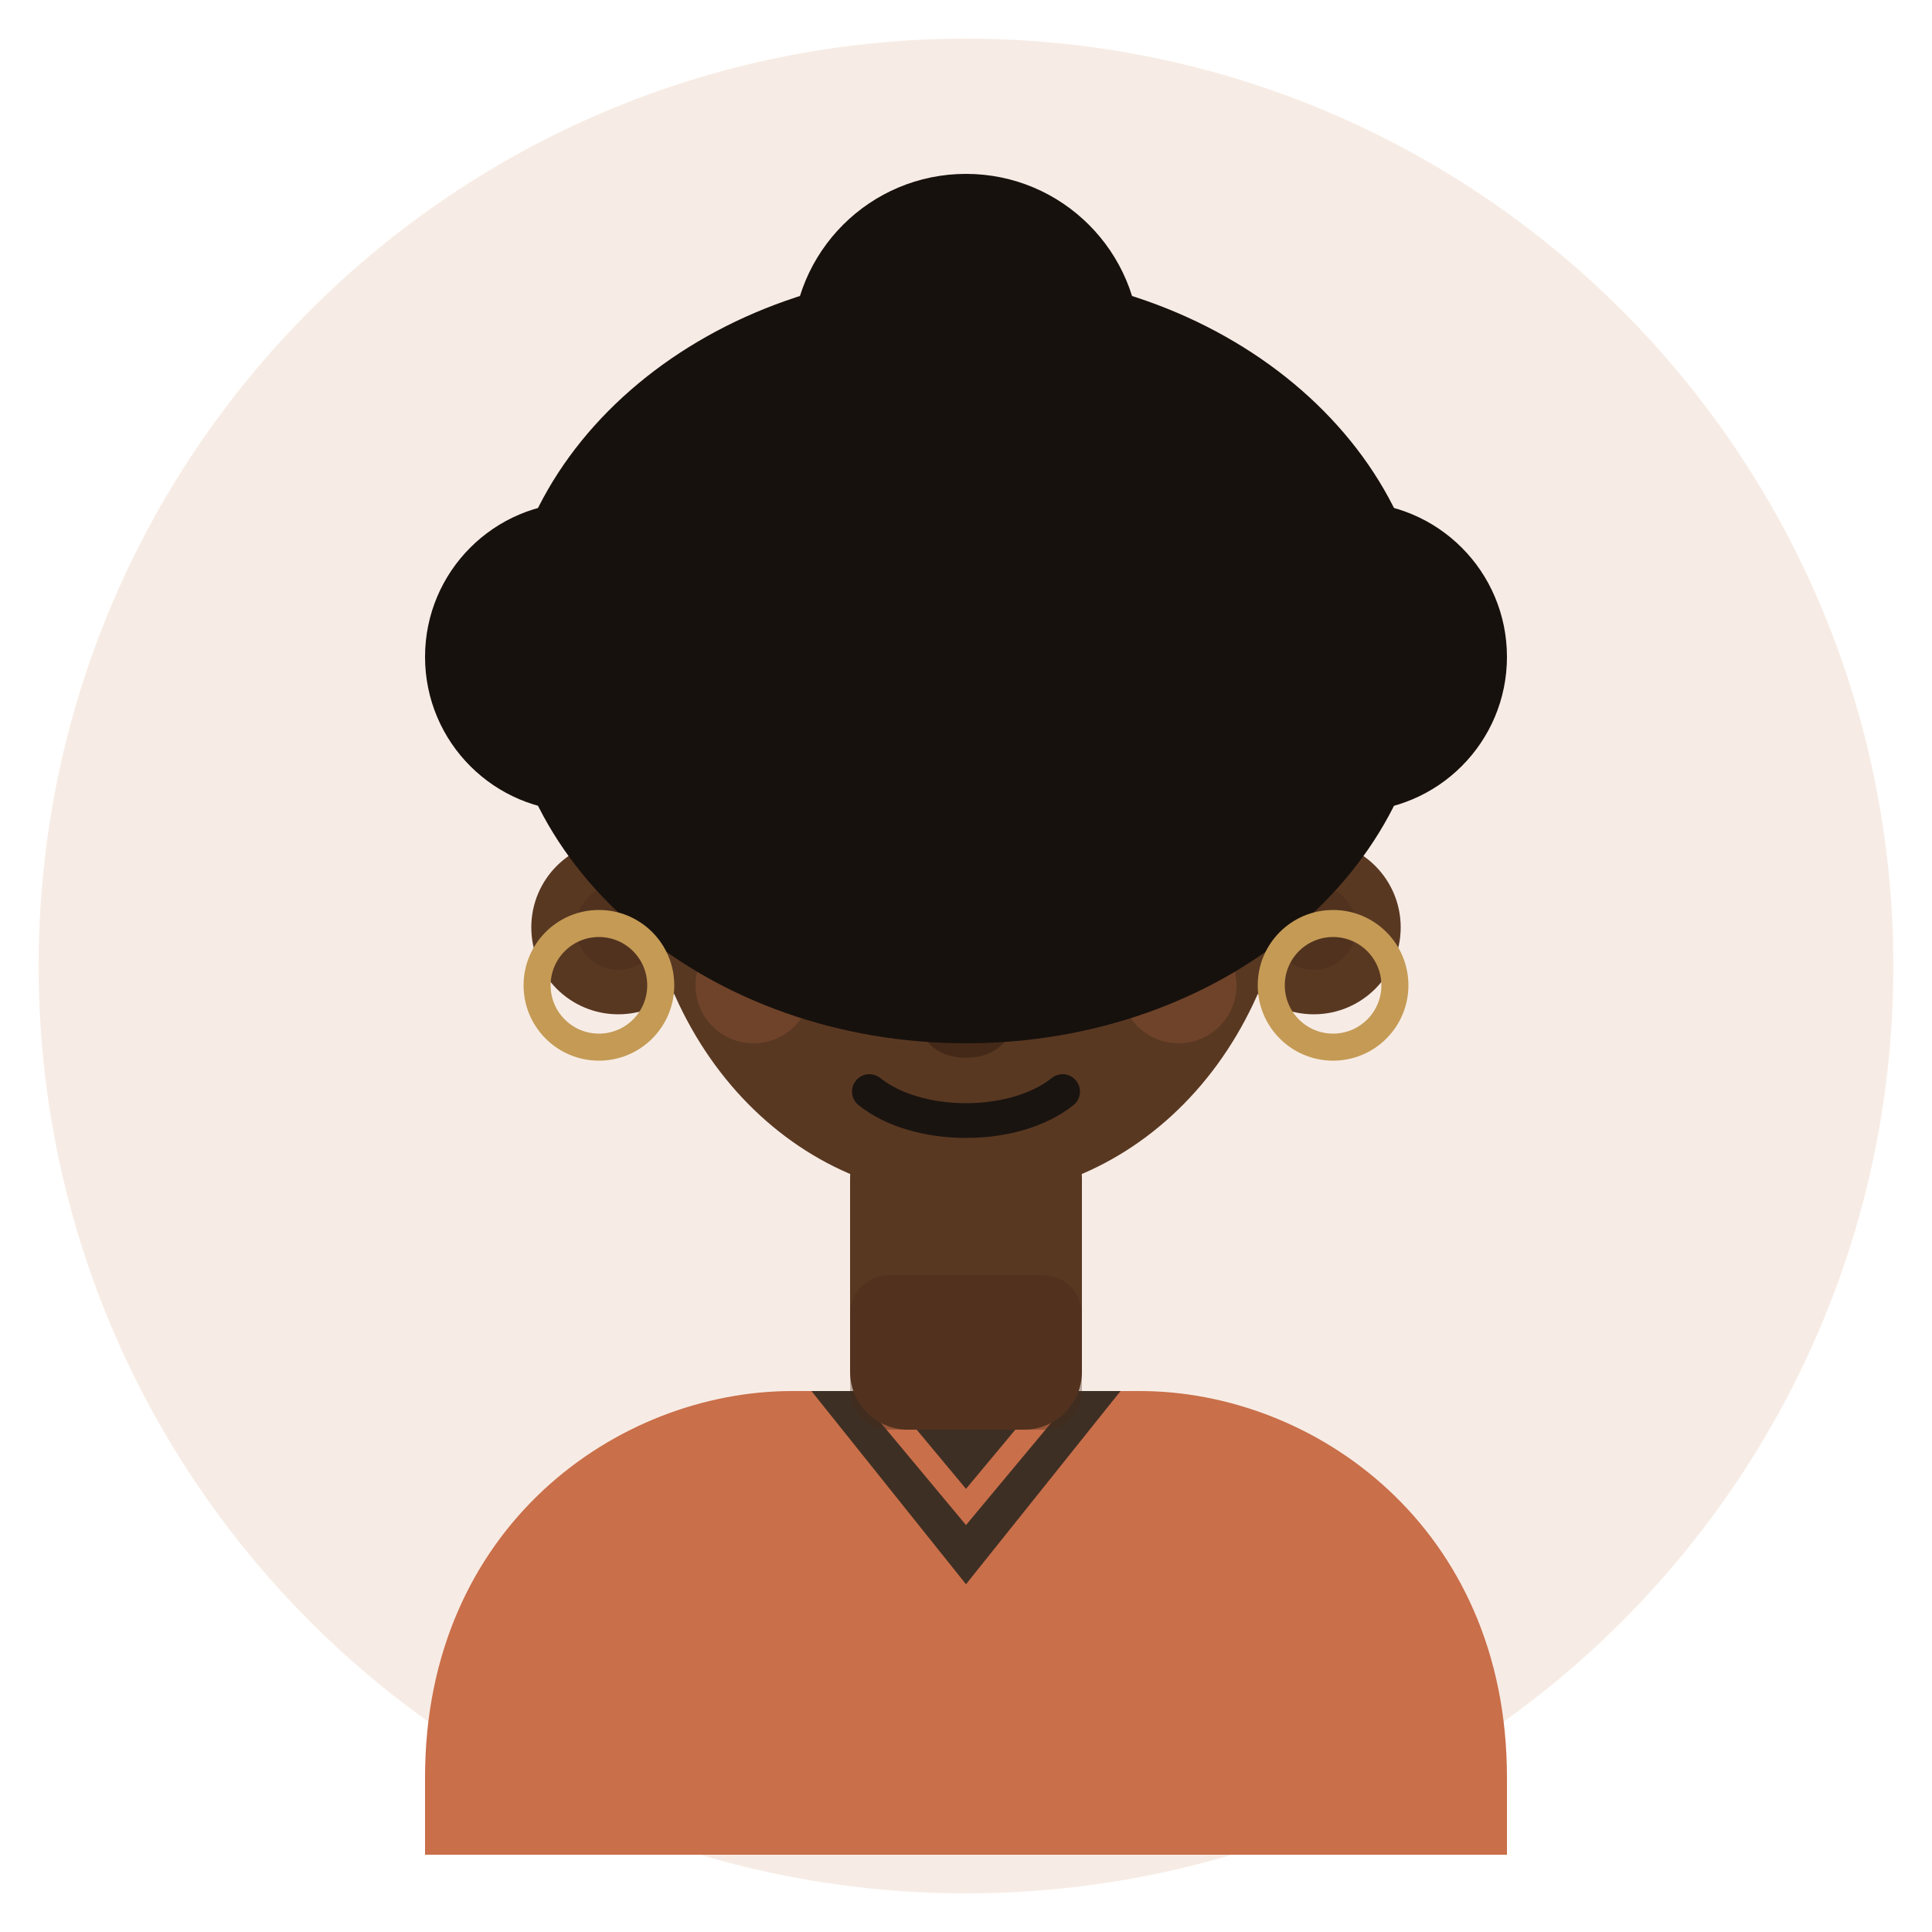
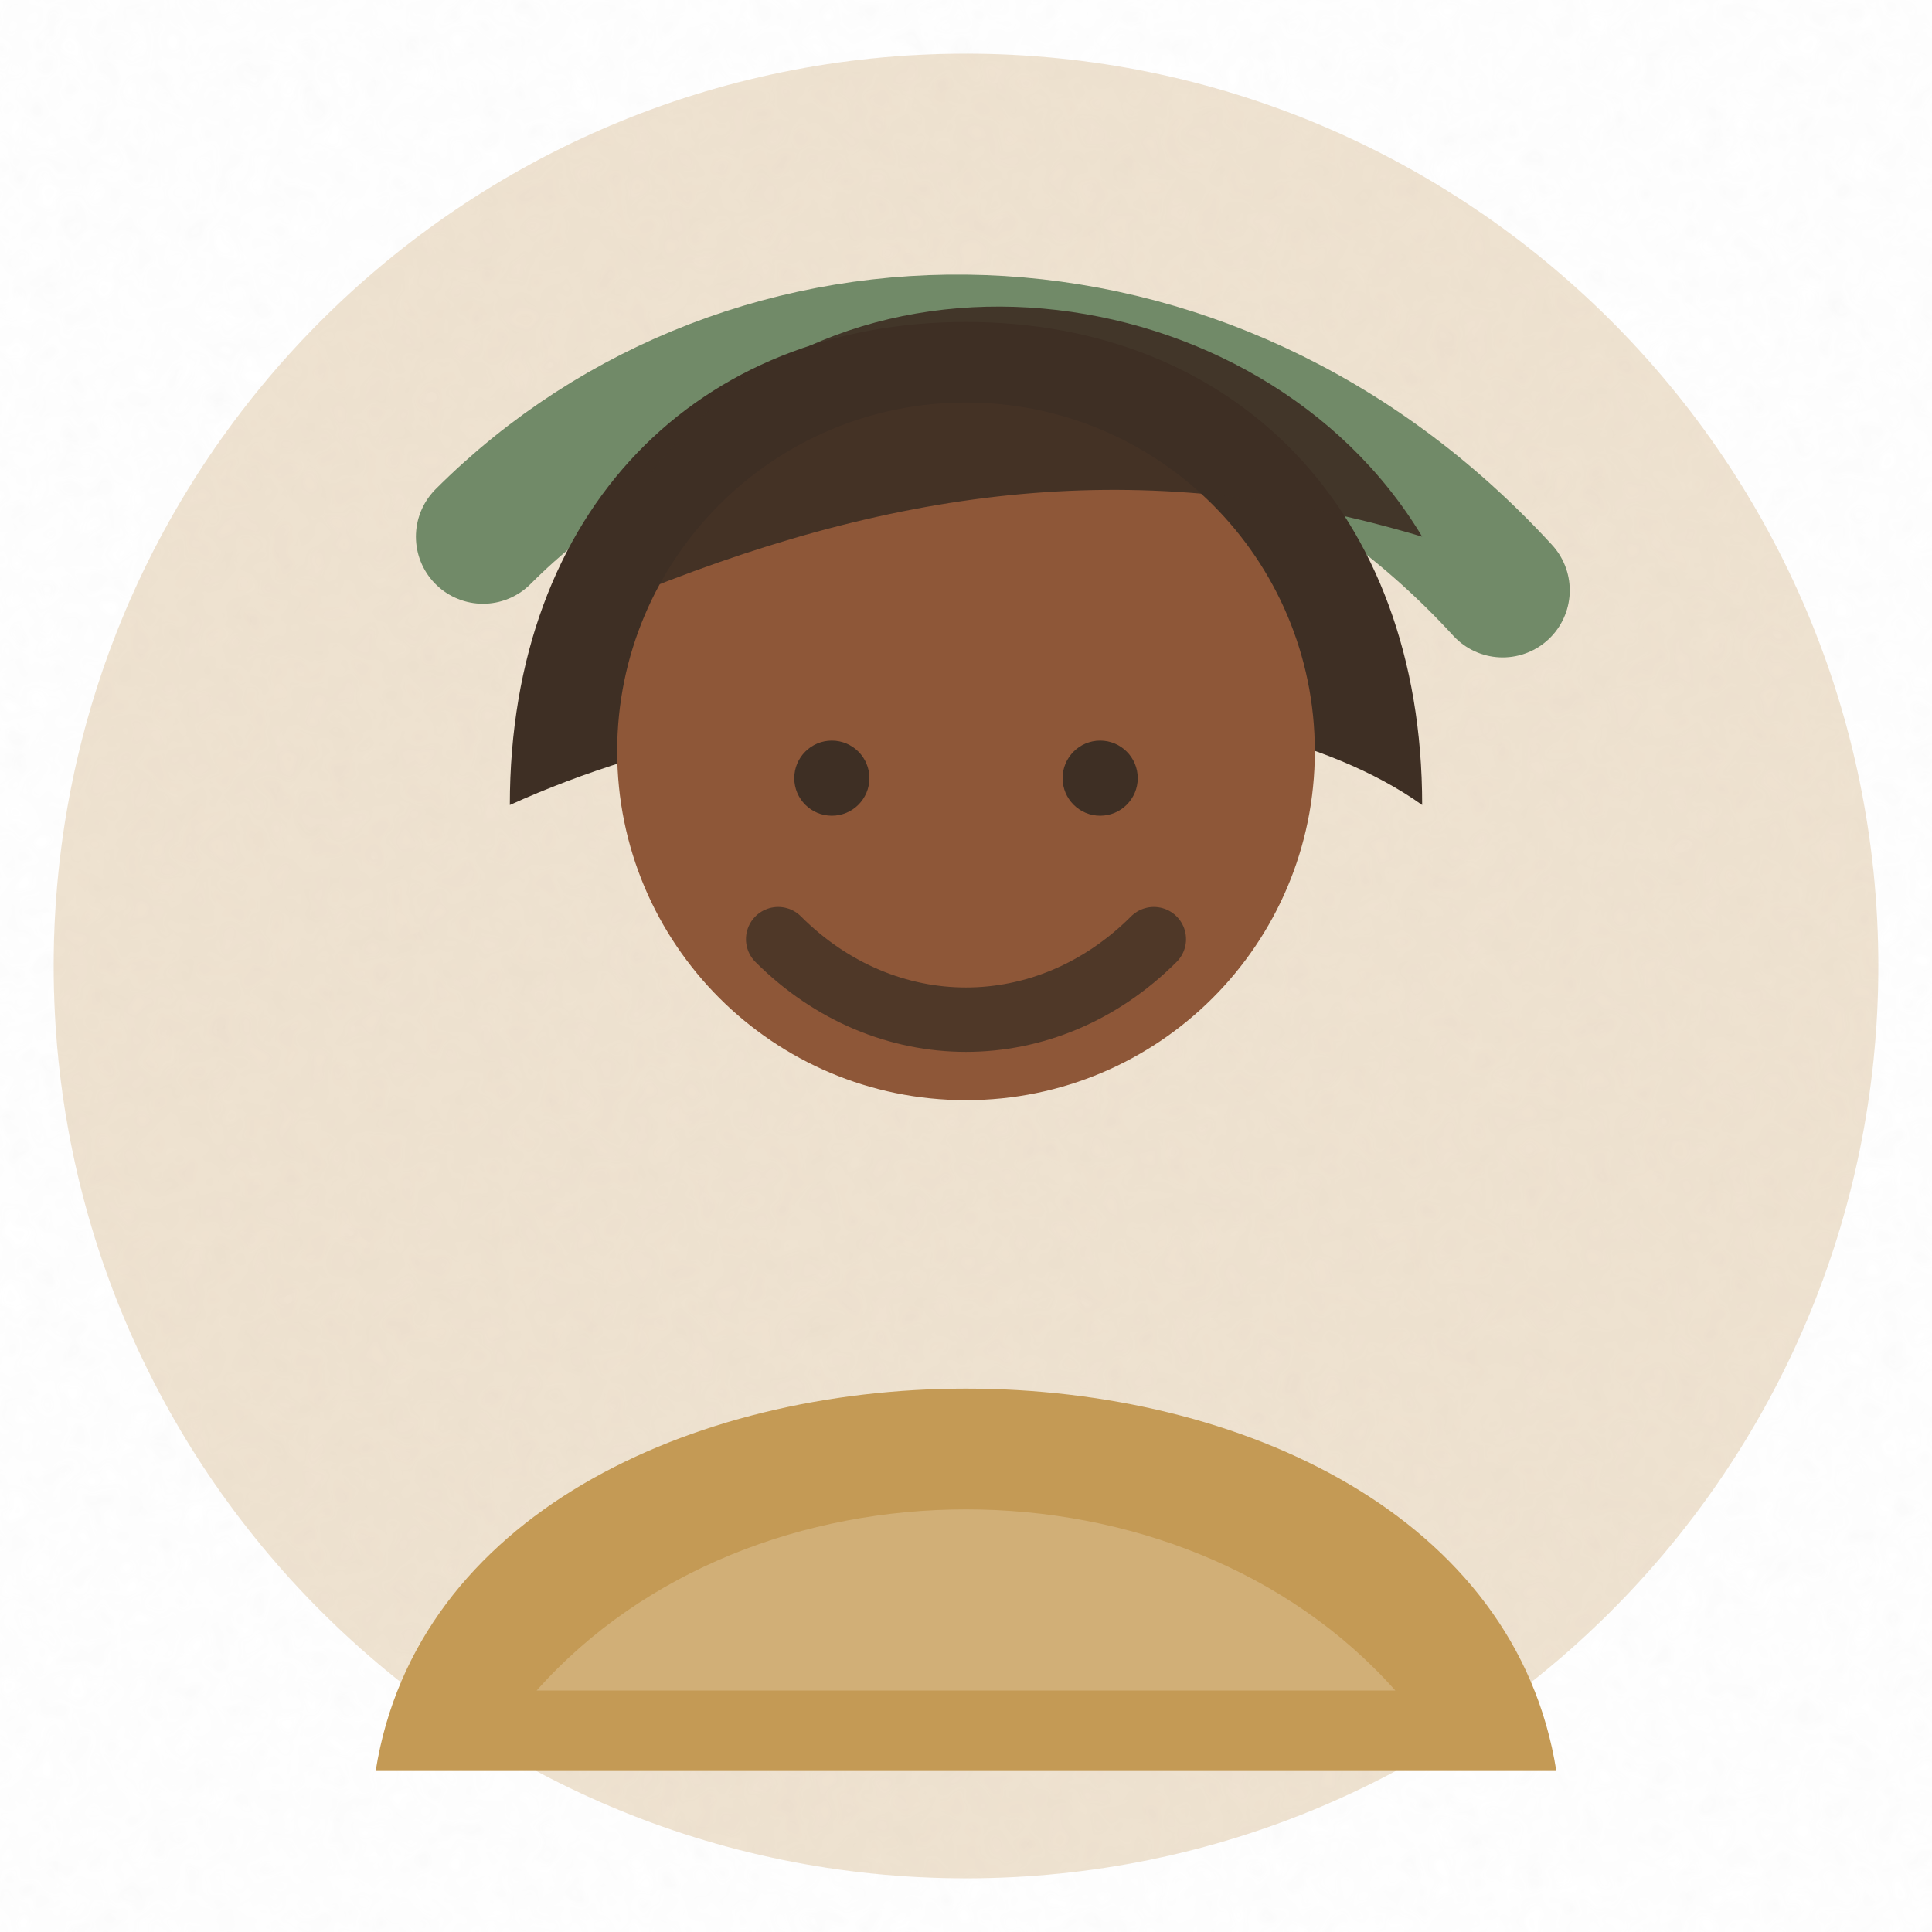
- <svg xmlns="http://www.w3.org/2000/svg" viewBox="0 0 100 100" fill="none">
-   <circle cx="50" cy="50" r="48" fill="#F7ECE5" />
-   <path d="M22 92C22 79 32 72 41 72H59C68 72 78 79 78 92V96H22V92Z" fill="#C96F4A" />
-   <path d="M42 72L50 82L58 72H42Z" fill="#3E2F24" />
-   <path d="M45 72L50 78L55 72" stroke="#C96F4A" stroke-width="1.2" stroke-linecap="round" fill="none" />
-   <rect x="44" y="58" width="12" height="16" rx="3" fill="#593822" />
-   <rect x="44" y="66" width="12" height="8" rx="2" fill="#442918" opacity="0.35" />
-   <circle cx="32" cy="48" r="4.5" fill="#593822" />
-   <circle cx="32" cy="48" r="2.2" fill="#442918" opacity="0.4" />
-   <circle cx="68" cy="48" r="4.5" fill="#593822" />
-   <circle cx="68" cy="48" r="2.2" fill="#442918" opacity="0.4" />
-   <path d="M33 42C33 30 40 24 50 24C60 24 67 30 67 42C67 54 59 62 50 62C41 62 33 54 33 42Z" fill="#593822" />
-   <path d="M40 40C42 39 45 39 47 41" stroke="#1A1410" stroke-width="1.8" stroke-linecap="round" />
-   <path d="M60 40C58 39 55 39 53 41" stroke="#1A1410" stroke-width="1.8" stroke-linecap="round" />
-   <ellipse cx="43.5" cy="46" rx="2.2" ry="2.5" fill="#140E0B" />
-   <circle cx="44.2" cy="45.2" r="0.7" fill="#FFFDFC" />
-   <ellipse cx="56.5" cy="46" rx="2.2" ry="2.5" fill="#140E0B" />
-   <circle cx="57.2" cy="45.2" r="0.7" fill="#FFFDFC" />
-   <path d="M49 48V52C47.8 52.8 48.5 54 50 54C51.5 54 52.2 52.8 51 52V48" stroke="#442918" stroke-width="1.5" stroke-linecap="round" fill="none" />
-   <path d="M45 56.5C47.5 58.5 52.5 58.5 55 56.5" stroke="#1A1410" stroke-width="1.8" stroke-linecap="round" fill="none" />
-   <circle cx="39" cy="51" r="3" fill="#C96F4A" opacity="0.2" />
-   <circle cx="61" cy="51" r="3" fill="#C96F4A" opacity="0.2" />
-   <ellipse cx="50" cy="34" rx="24" ry="20" fill="#17110D" />
-   <circle cx="30" cy="34" r="8" fill="#17110D" />
-   <circle cx="70" cy="34" r="8" fill="#17110D" />
-   <circle cx="50" cy="18" r="9" fill="#17110D" />
-   <circle cx="31" cy="51" r="3.2" fill="none" stroke="#C49A55" stroke-width="1.4" />
-   <circle cx="69" cy="51" r="3.2" fill="none" stroke="#C49A55" stroke-width="1.4" />
+ <svg xmlns="http://www.w3.org/2000/svg" width="128" height="128" viewBox="0 0 72 72" role="img" aria-label="Avatar Eganyé 19">
+   <defs>
+     <filter id="paper">
+       <feTurbulence type="fractalNoise" baseFrequency=".9" numOctaves="2" />
+       <feColorMatrix type="saturate" values="0" />
+       <feComponentTransfer>
+         <feFuncA type="table" tableValues="0 .06" />
+       </feComponentTransfer>
+     </filter>
+   </defs>
+   <circle cx="36" cy="36" r="34" fill="#EFE2D0" />
+   <circle cx="36" cy="36" r="34" filter="url(#paper)" opacity=".8" />
+   <path d="M18 20c10-10 27-10 38 2" fill="none" stroke="#718A68" stroke-width="5" stroke-linecap="round" />
+   <path d="M14 66c3-19 41-19 44 0" fill="#C49A55" />
+   <path d="M20 63c8-9 24-9 32 0" fill="#FFF9F0" opacity=".22" />
+   <path d="M19 30c0-11 7-18 17-18s17 7 17 18c-7-5-23-5-34 0z" fill="#3E2F24" />
+   <circle cx="36" cy="28" r="13" fill="#8E5738" />
+   <path d="M29 35c4 4 10 4 14 0" fill="none" stroke="#3E2F24" stroke-width="2.4" stroke-linecap="round" opacity=".78" />
+   <circle cx="31" cy="29" r="1.4" fill="#3E2F24" />
+   <circle cx="41" cy="29" r="1.4" fill="#3E2F24" />
+   <path d="M24 18c7-10 23-8 29 2-10-3-19-2-29 2z" fill="#3E2F24" opacity=".92" />
</svg>
